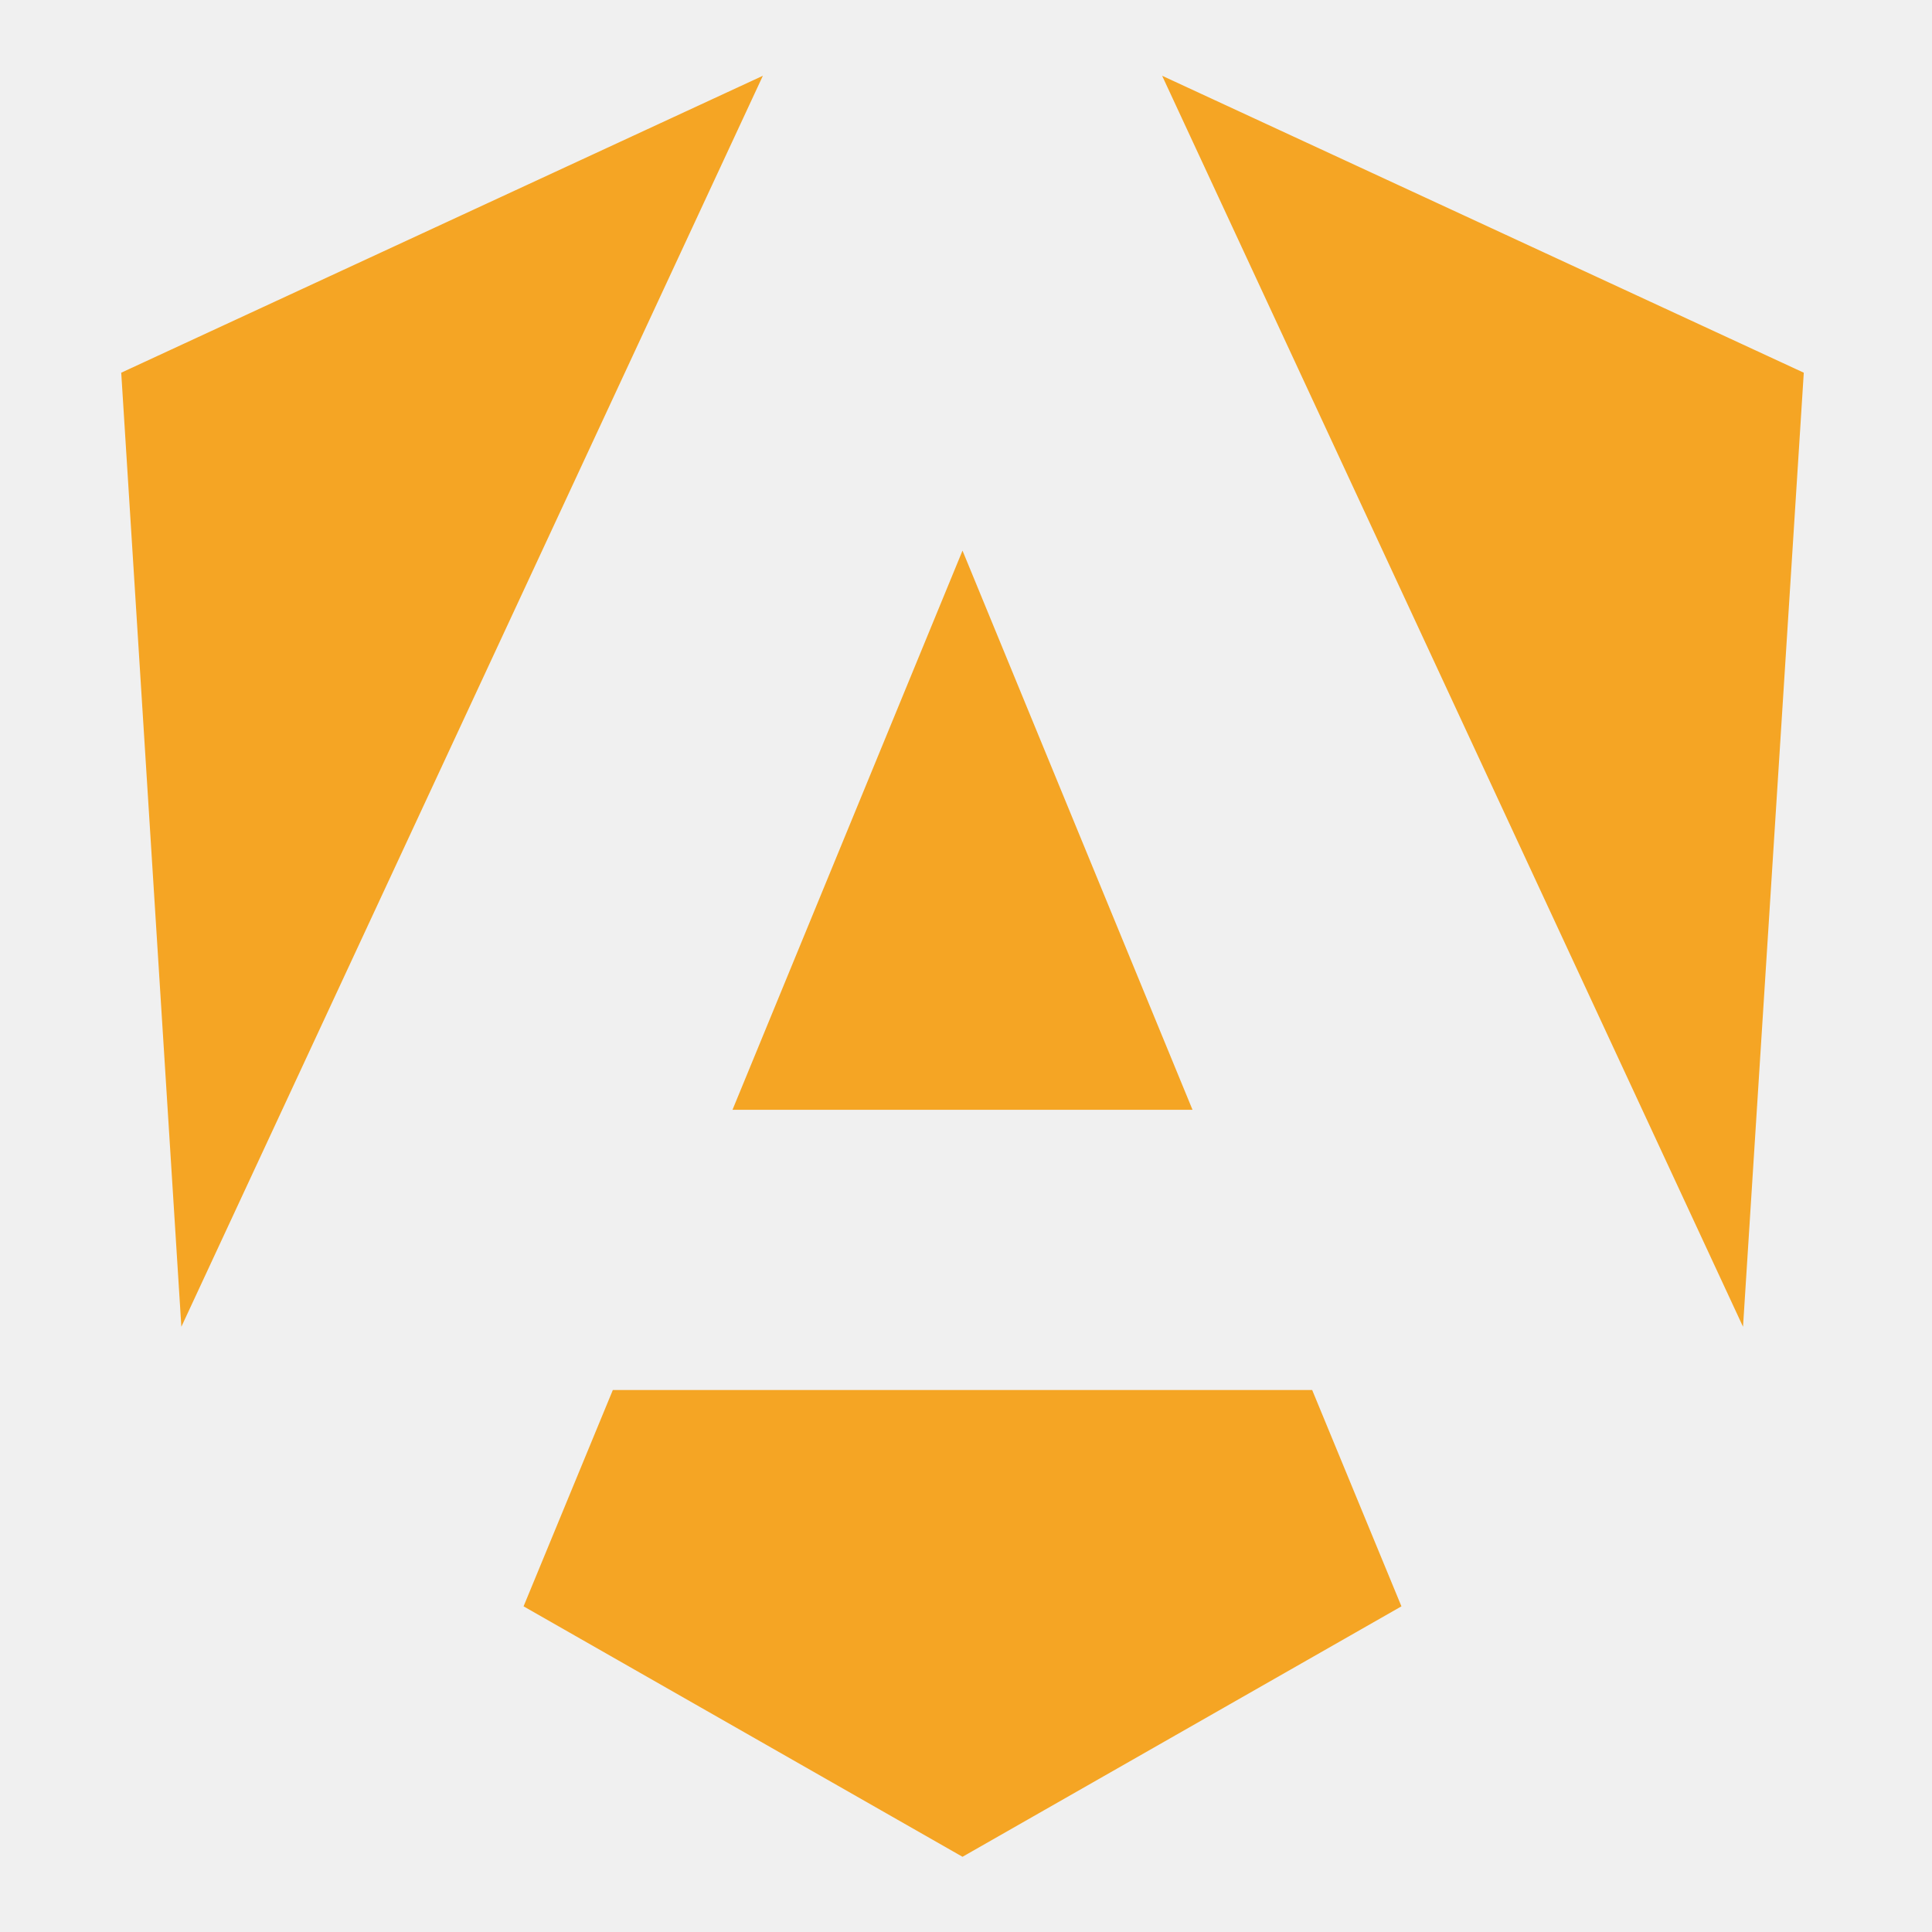
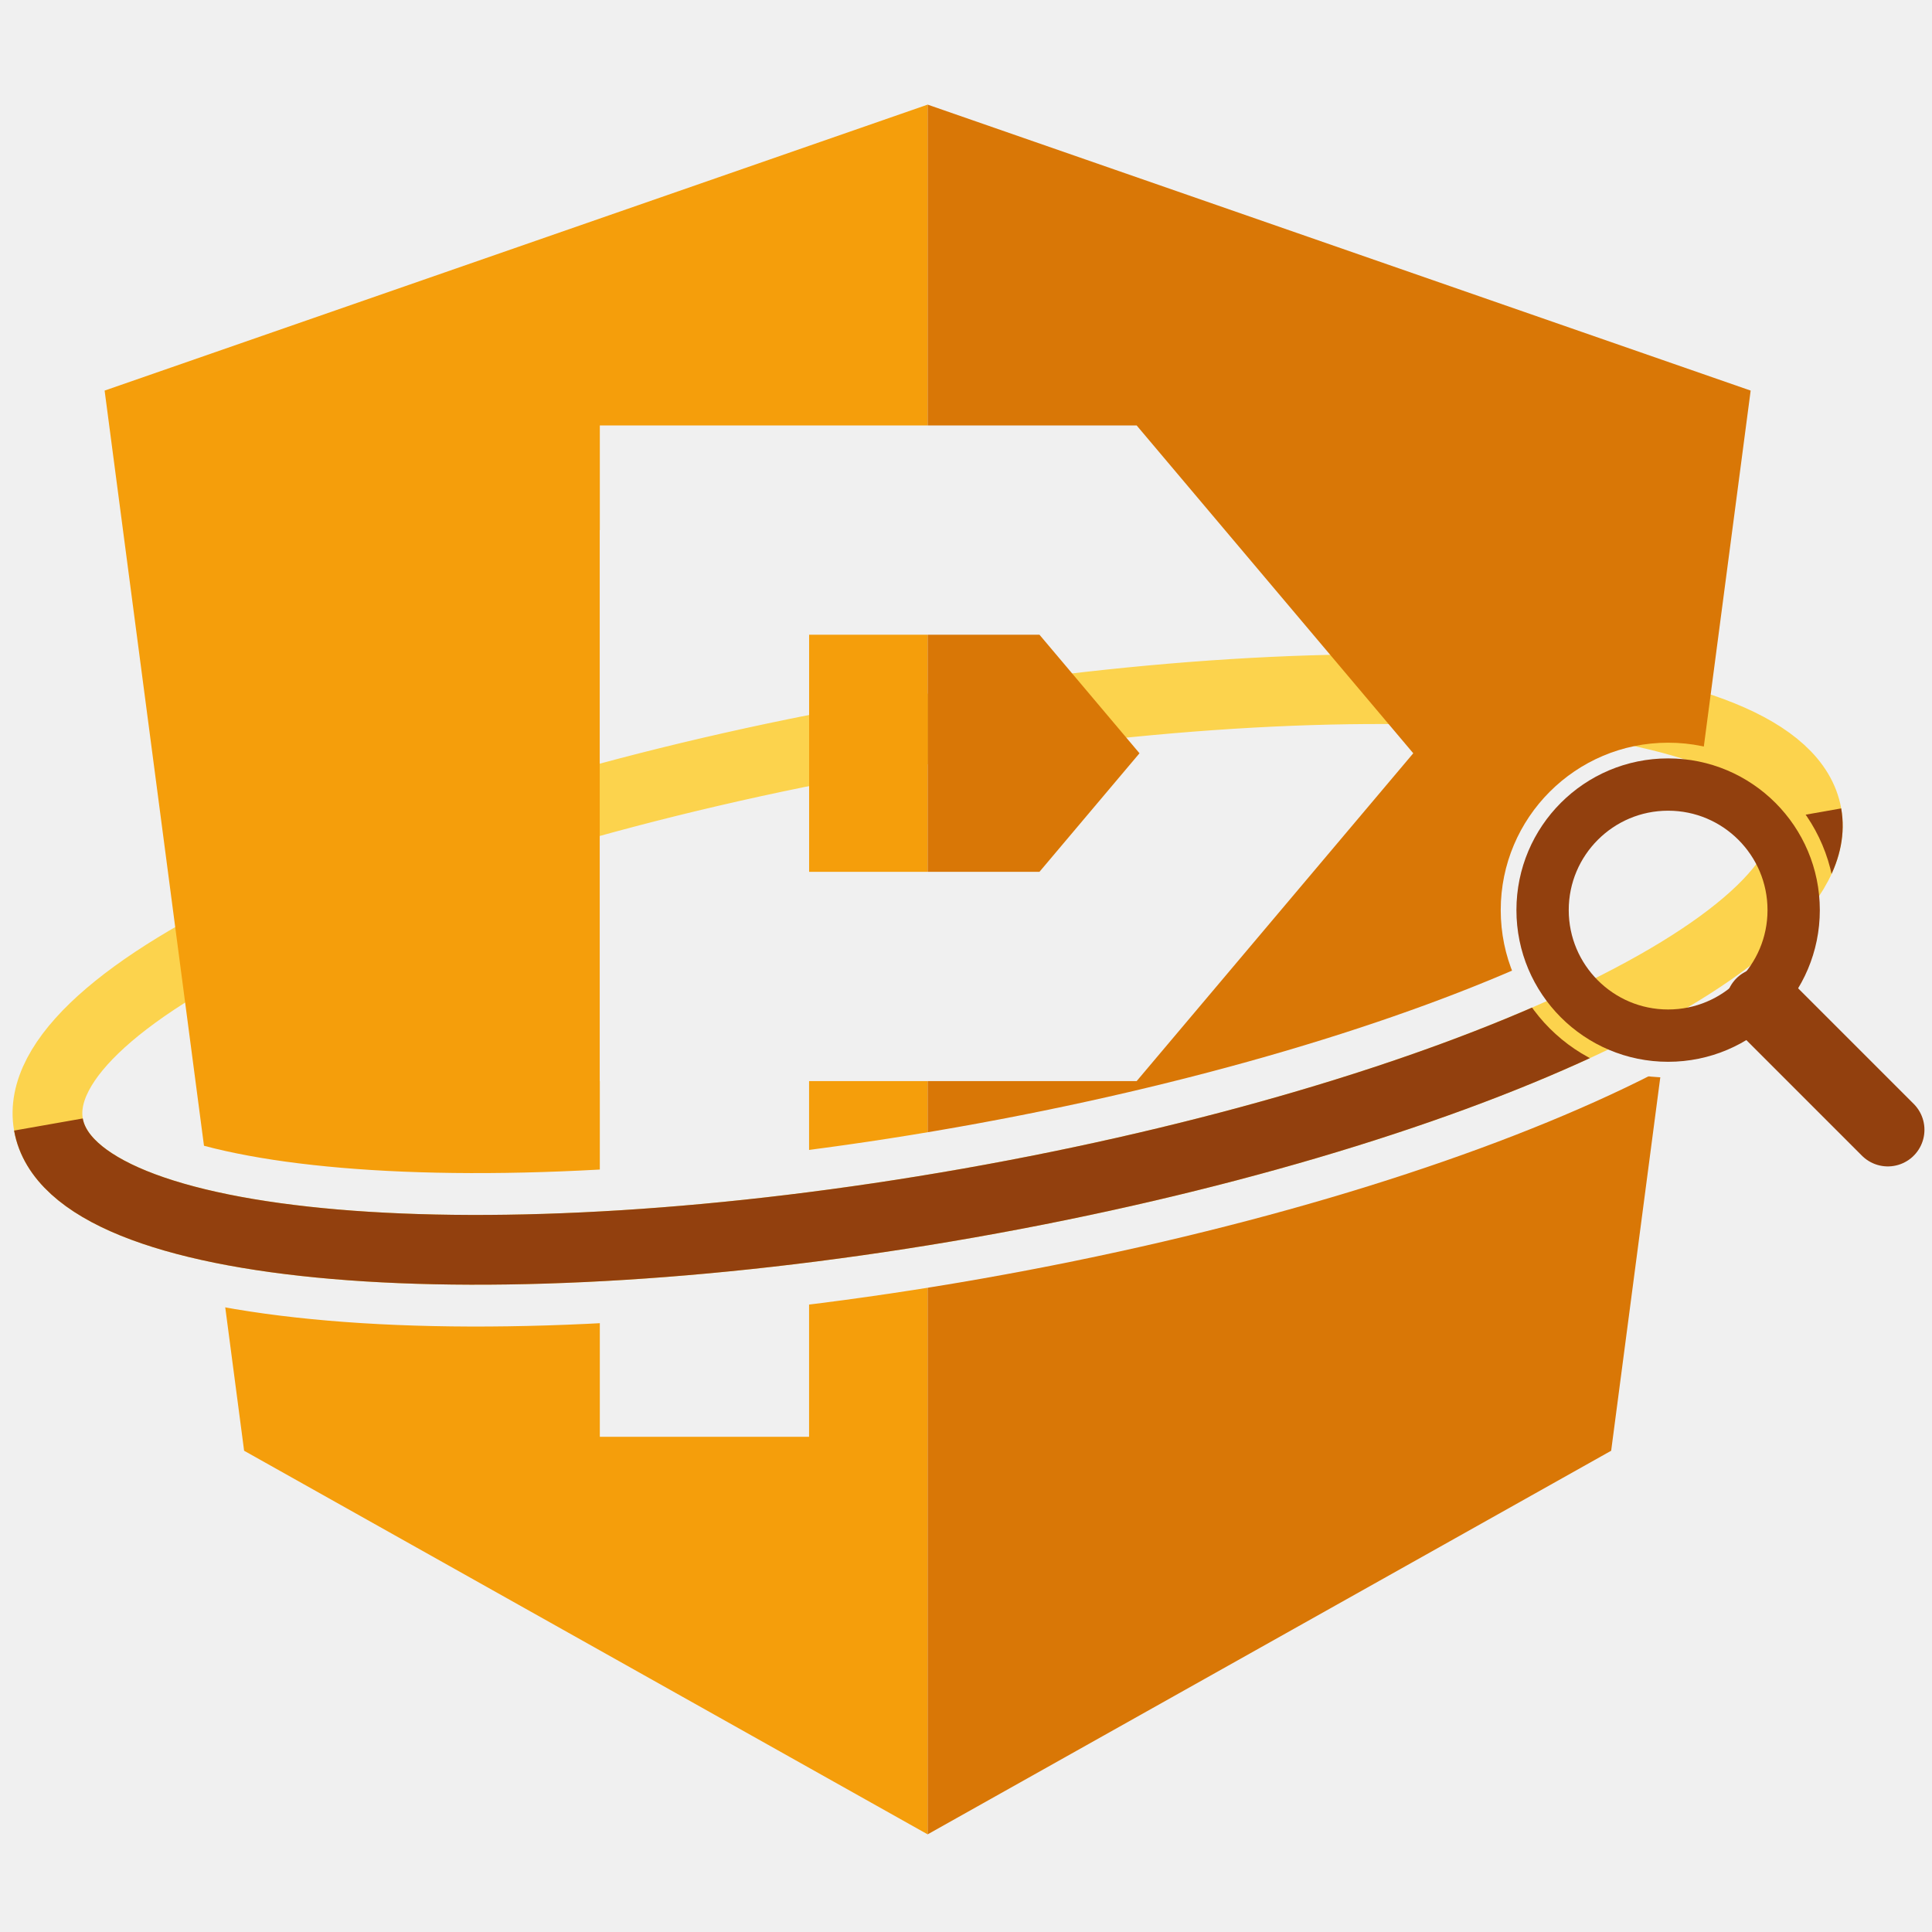
- <svg xmlns="http://www.w3.org/2000/svg" viewBox="-16 -10 255 255">
-   <path fill="#f5a524" d="m222.077 39.192-8.019 125.923L137.387 0l84.69 39.192Zm-53.105 162.825-57.933 33.056-57.934-33.056 11.783-28.556h92.301l11.783 28.556ZM111.039 62.675l30.357 73.803H80.681l30.358-73.803ZM7.937 165.115 0 39.192 84.69 0 7.937 165.115Z" />
+ <svg xmlns="http://www.w3.org/2000/svg" viewBox="-13 -10 277 277">
+   <style>.rb{stroke:#fcd34d}.sl{fill:#f59e0b}.sr{fill:#d97706}.rf,.mg{stroke:#92400e}@media (prefers-color-scheme:dark){.rb{stroke:#78350f}.sl{fill:#fbbf24}.sr{fill:#f59e0b}.rf,.mg{stroke:#fde68a}}</style>
+   <defs>
+     <clipPath id="front">
+       <rect x="-40" y="129" width="320" height="200" />
+     </clipPath>
+     <mask id="shield" maskUnits="userSpaceOnUse" x="-40" y="-40" width="320" height="340">
+       <rect x="-40" y="-40" width="320" height="340" fill="#fff" />
+       <g fill="none" stroke="#000" stroke-width="30">
+         <path d="M88 66 V196" />
+         <path d="M88 66 H143 L170 98 L143 130 H88 Z" />
+       </g>
+       <g transform="rotate(-10 120 129)">
+         <ellipse clip-path="url(#front)" cx="120" cy="129" rx="128" ry="34" fill="none" stroke="#000" stroke-width="22" />
+         <g>
+           <g transform="translate(230.9 146.0)">
+             <g transform="rotate(10) scale(1.5) translate(-4 -4)">
+               <line x1="9" y1="9" x2="21" y2="21" stroke="#000" stroke-width="14" stroke-linecap="round" />
+               <circle r="16" fill="#000" />
+             </g>
+           </g>
+         </g>
+       </g>
+     </mask>
+     <mask id="ring" maskUnits="userSpaceOnUse" x="-40" y="-40" width="320" height="340">
+       <rect x="-40" y="-40" width="320" height="340" fill="#fff" />
+       <g>
+         <g transform="translate(230.9 146.0)">
+           <g transform="rotate(10) scale(1.5) translate(-4 -4)">
+             <line x1="9" y1="9" x2="21" y2="21" stroke="#000" stroke-width="14" stroke-linecap="round" />
+             <circle r="16" fill="#000" />
+           </g>
+         </g>
+       </g>
+     </mask>
+   </defs>
+   <g transform="rotate(-10 120 129)">
+     <ellipse cx="120" cy="129" rx="128" ry="34" fill="none" class="rb" stroke-width="10" />
+   </g>
+   <g mask="url(#shield)">
+     <path class="sl" d="M120 5 L2 46 L22 198 L120 253 Z" />
+     <path class="sr" d="M120 5 L238 46 L218 198 L120 253 Z" />
+   </g>
+   <g transform="rotate(-10 120 129)">
+     <g mask="url(#ring)">
+       <ellipse clip-path="url(#front)" cx="120" cy="129" rx="128" ry="34" fill="none" class="rf" stroke-width="10" />
+     </g>
+     <g>
+       <g transform="translate(230.9 146.0)">
+         <g transform="rotate(10) scale(1.5) translate(-4 -4)">
+           <line x1="9" y1="9" x2="21" y2="21" class="mg" stroke-width="7" stroke-linecap="round" />
+           <circle r="12" fill="none" class="mg" stroke-width="5" />
+         </g>
+       </g>
+     </g>
+   </g>
</svg>
